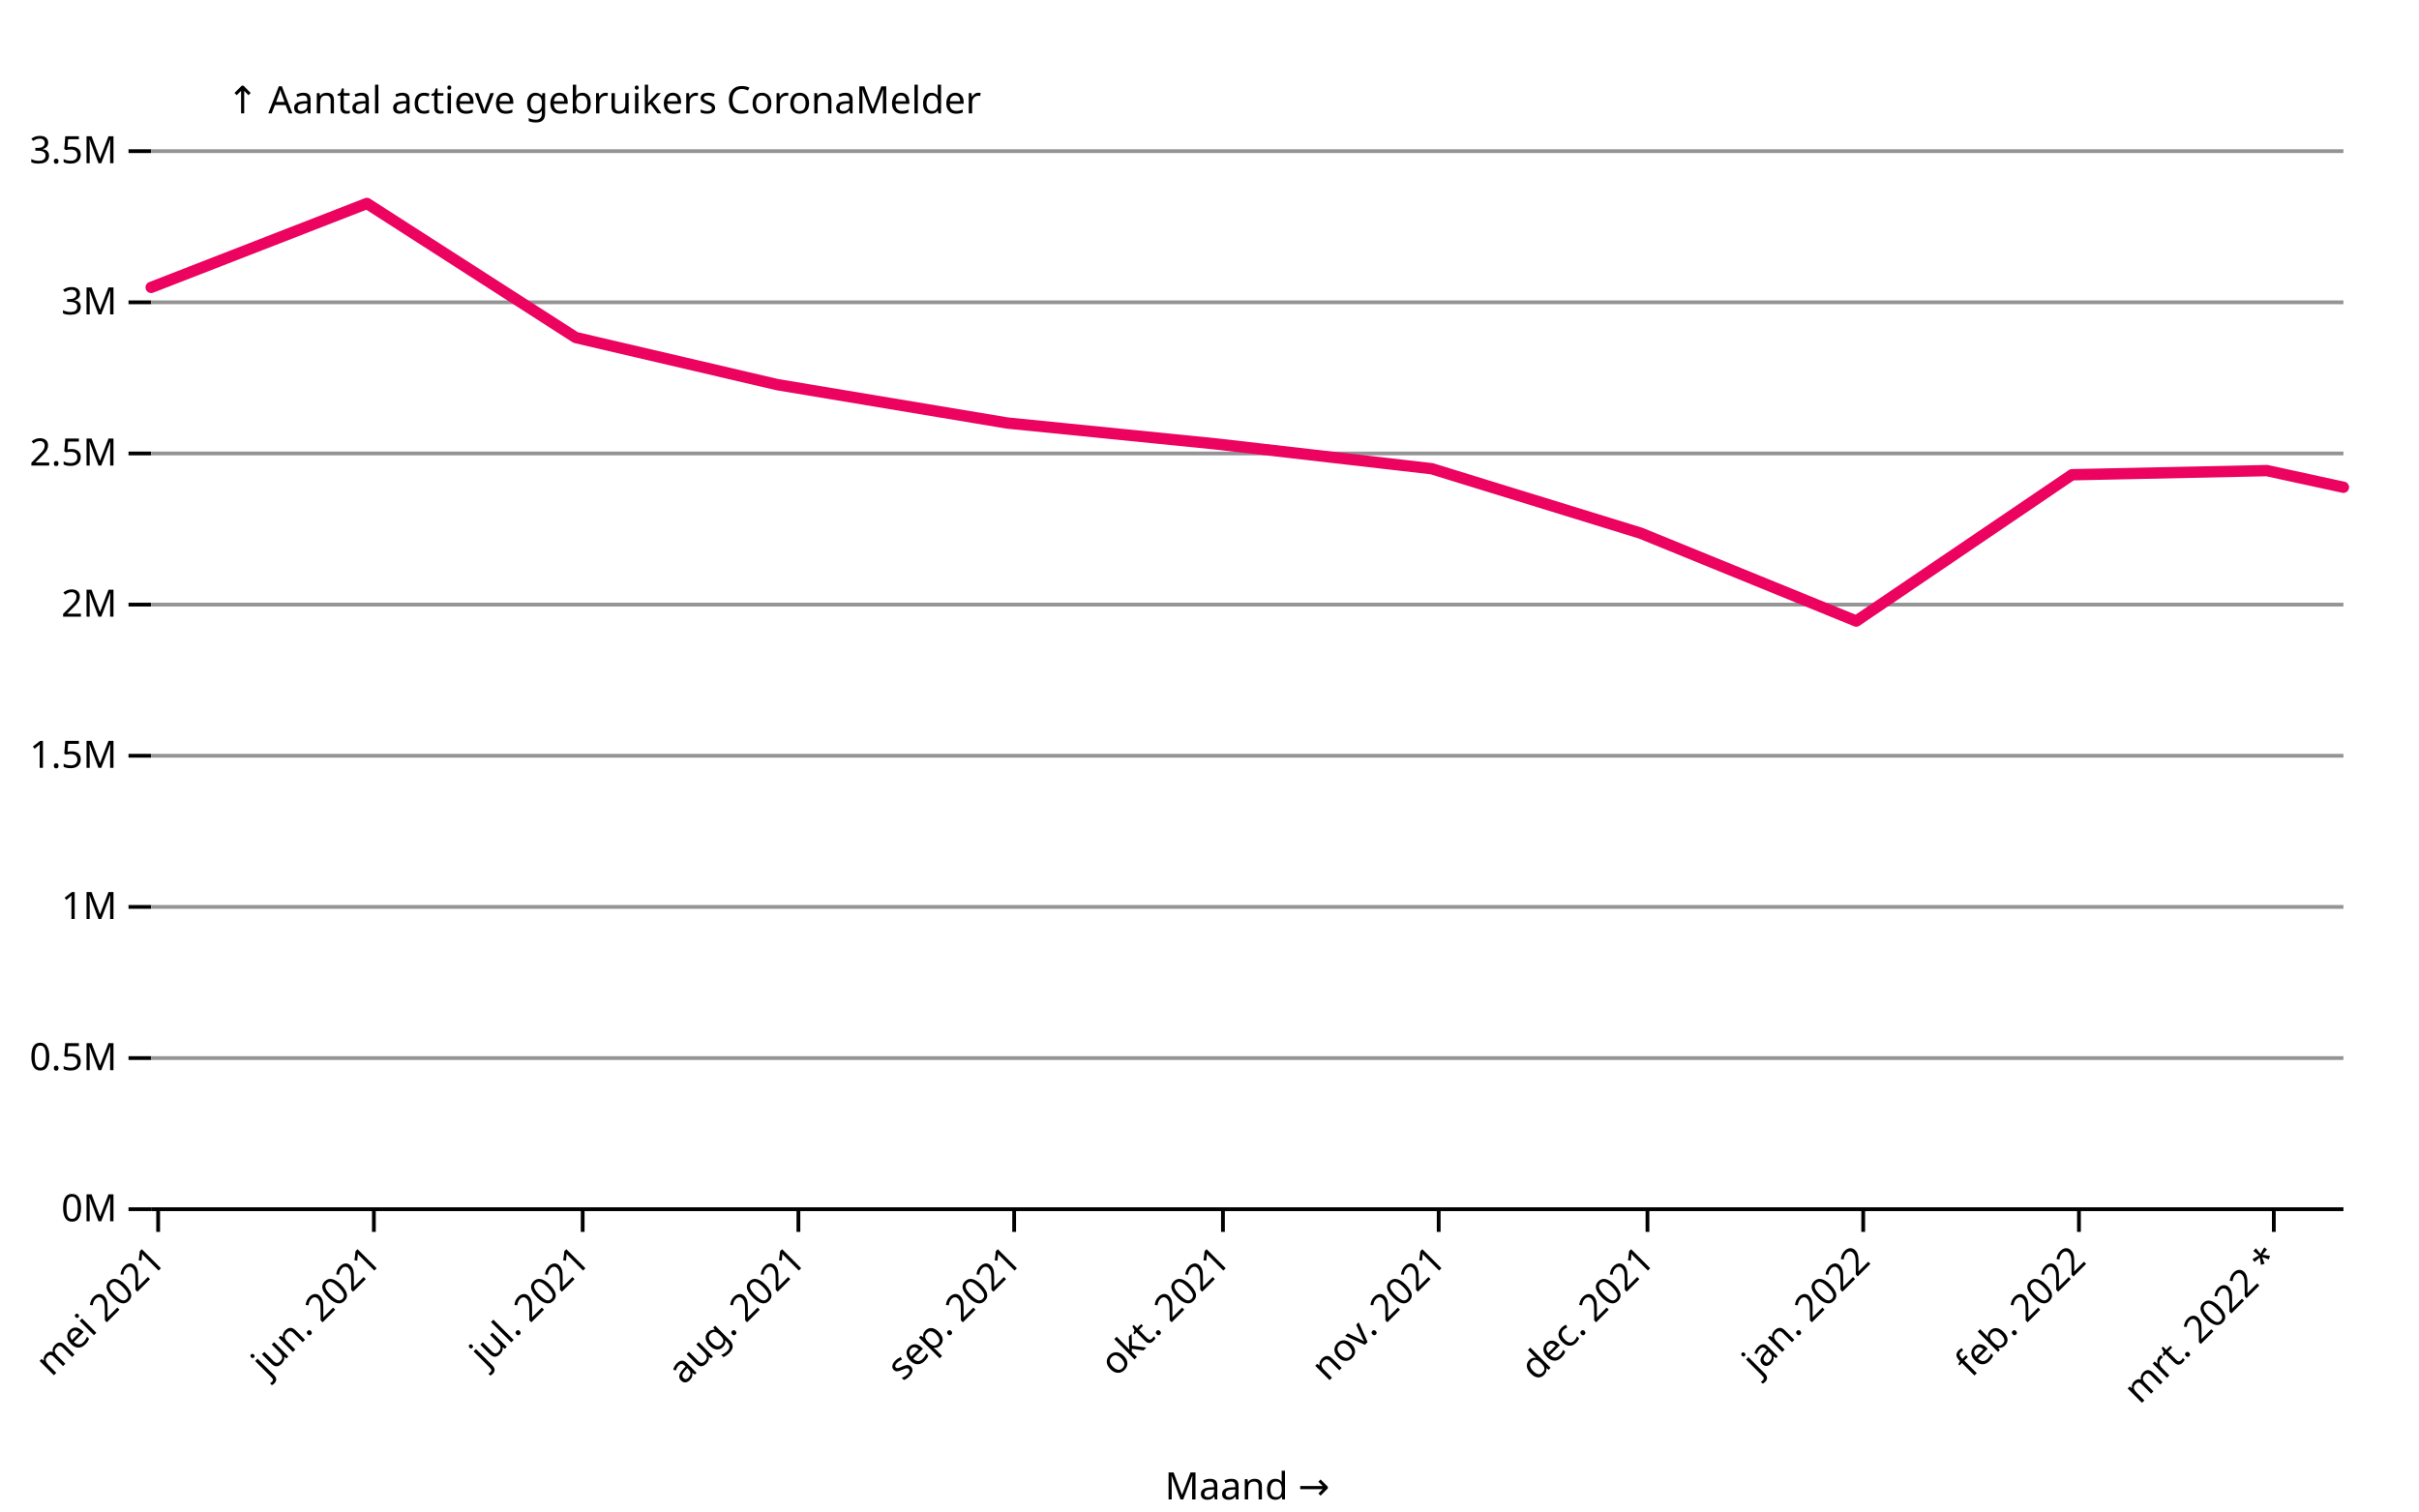
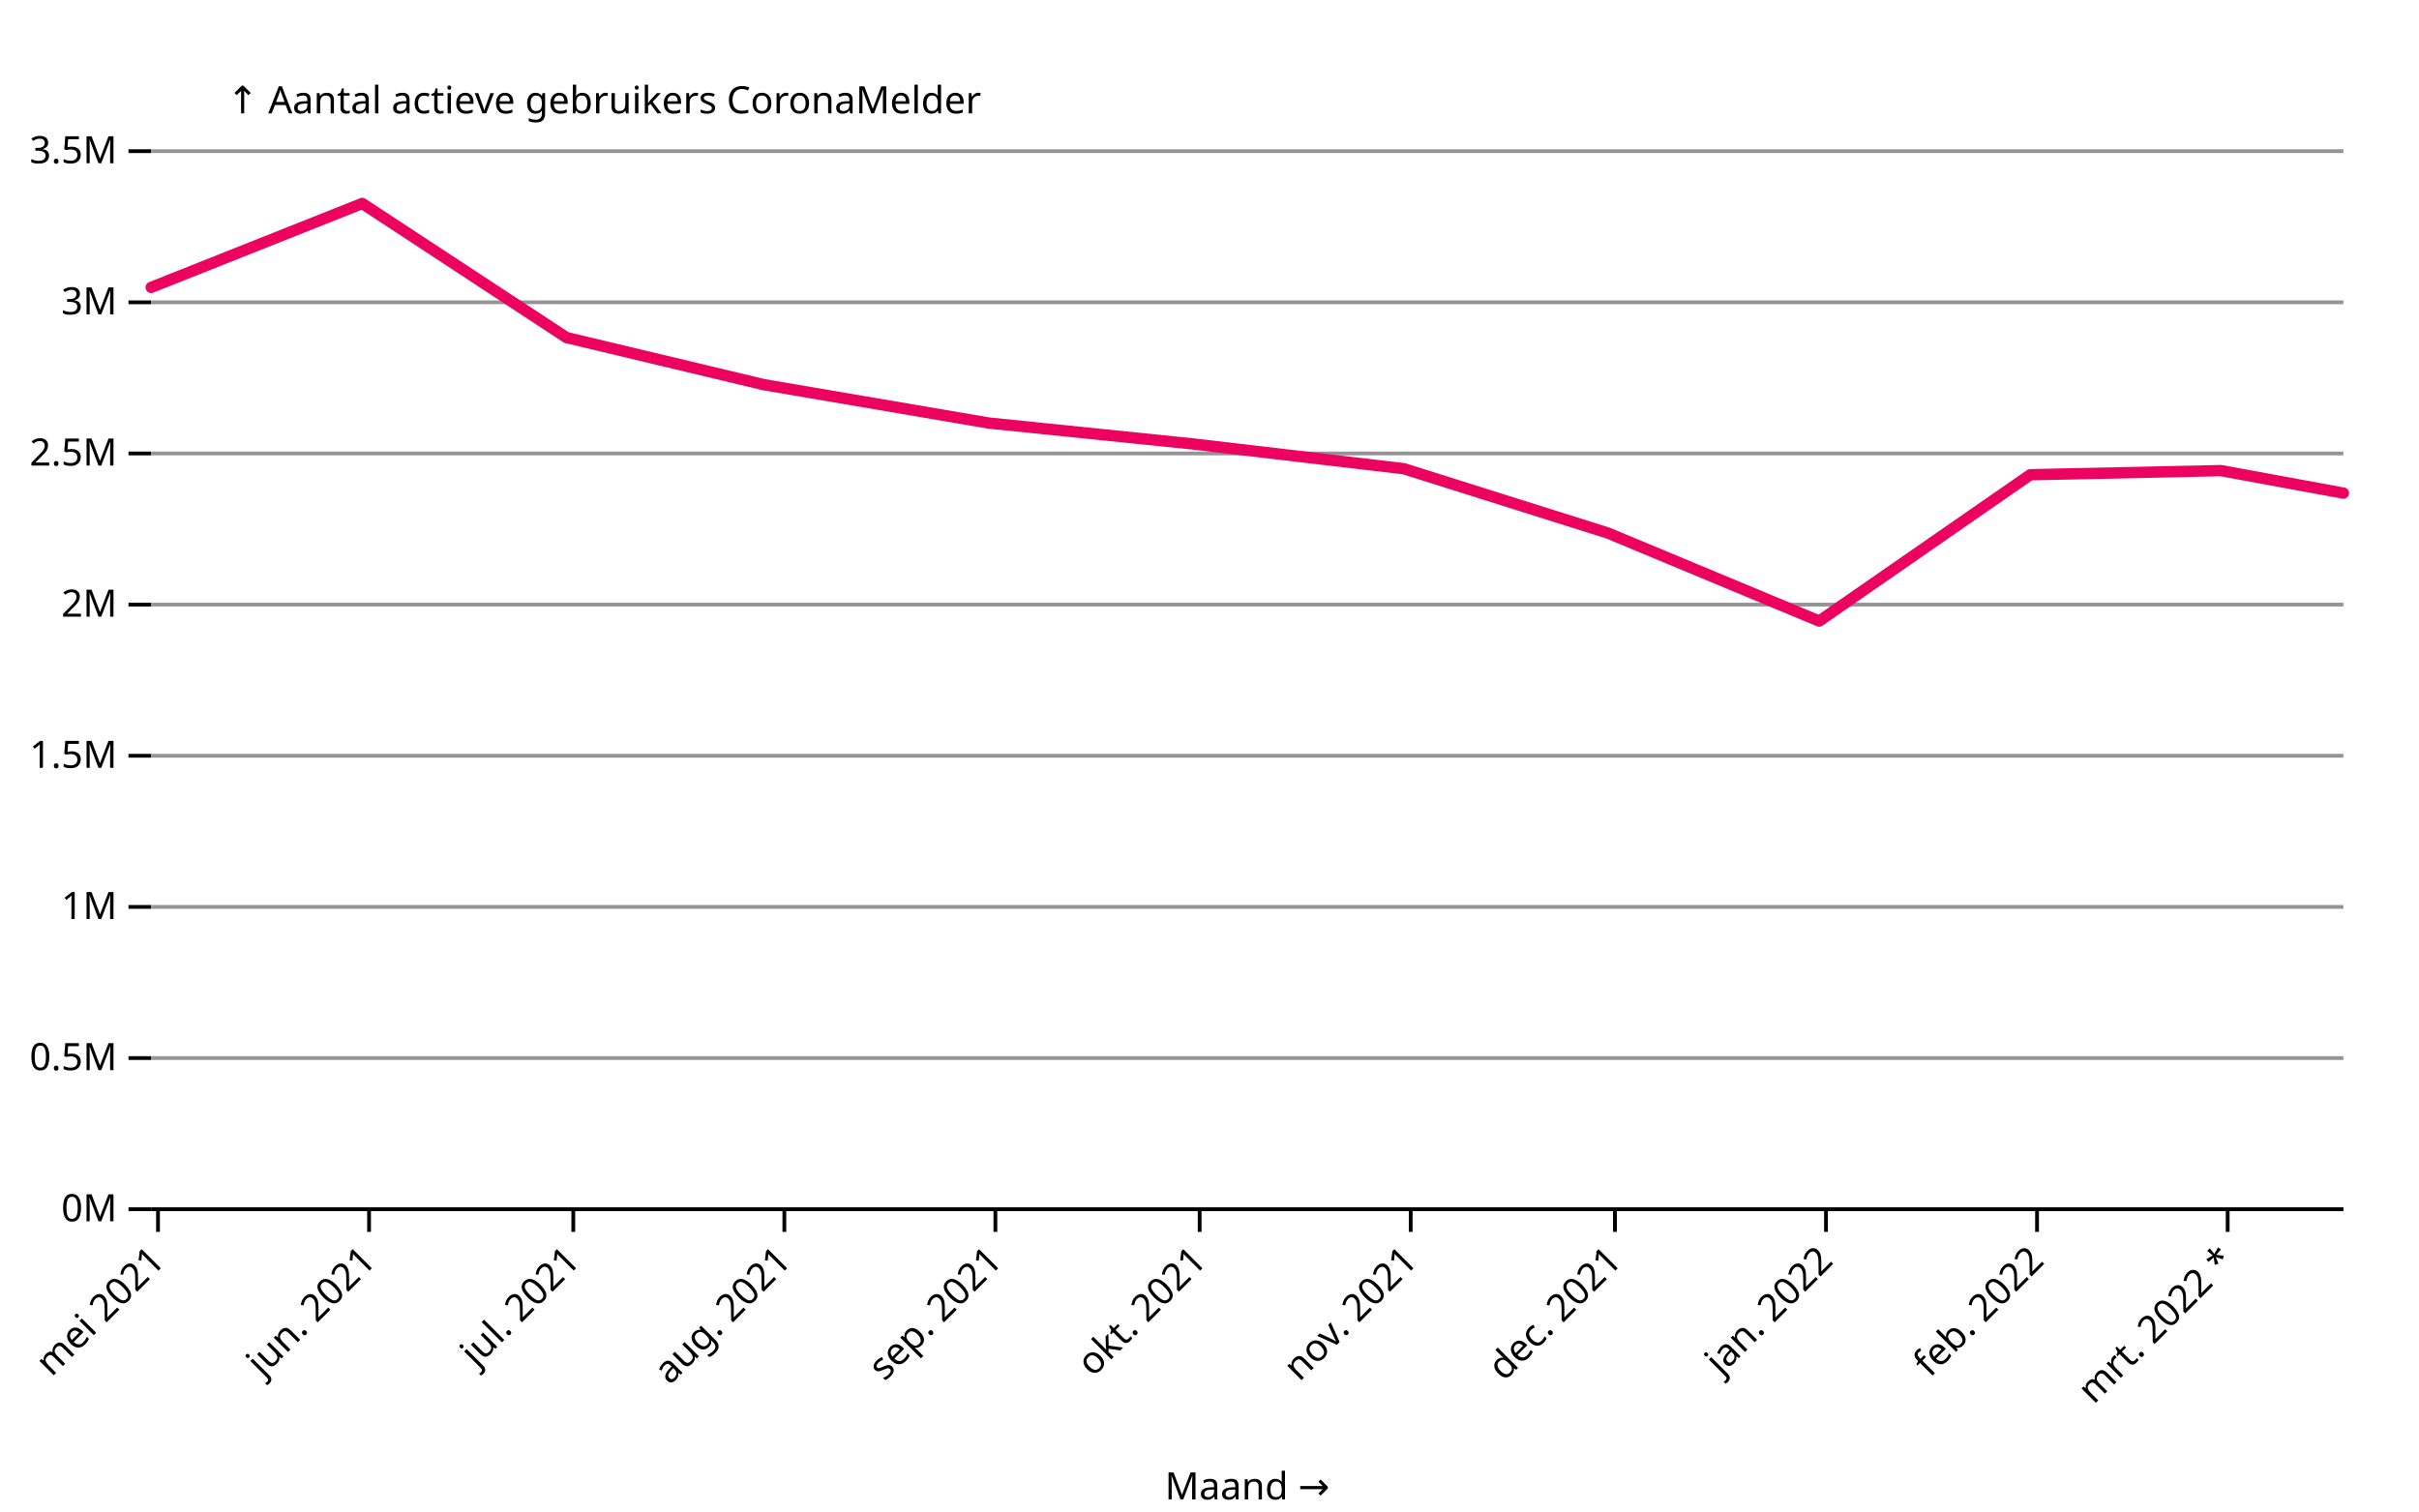
<svg xmlns="http://www.w3.org/2000/svg" class="plot-71039acf90665" fill="currentColor" font-family="system-ui, sans-serif" font-size="10" text-anchor="middle" width="640" height="400" viewBox="0 0 640 400">
  <style>
        line[stroke-opacity] {
            stroke-opacity: 1;
            stroke: #949494;
        }
</style>
  <style>
-         .plot-ffcf01f0265ce {
+         .plot-7ff37f82dde7a {
          display: block;
          background: white;
          height: auto;
          height: intrinsic;
          max-width: 100%;
        }
-         .plot-ffcf01f0265ce text,
-         .plot-ffcf01f0265ce tspan {
+         .plot-7ff37f82dde7a text,
+         .plot-7ff37f82dde7a tspan {
          white-space: pre;
        }
      </style>
  <g aria-label="y-axis" aria-description="↑ Aantal actieve gebruikers CoronaMelder" transform="translate(40,0)" fill="none" text-anchor="end" font-variant="tabular-nums">
    <g class="tick" opacity="1" transform="translate(0,320)">
      <line stroke="currentColor" x2="-6" />
      <line stroke="currentColor" x2="580" stroke-opacity="0.1" />
      <text fill="currentColor" x="-9" dy="0.32em">0M</text>
    </g>
    <g class="tick" opacity="1" transform="translate(0,280)">
      <line stroke="currentColor" x2="-6" />
      <line stroke="currentColor" x2="580" stroke-opacity="0.1" />
      <text fill="currentColor" x="-9" dy="0.32em">0.5M</text>
    </g>
    <g class="tick" opacity="1" transform="translate(0,240)">
      <line stroke="currentColor" x2="-6" />
      <line stroke="currentColor" x2="580" stroke-opacity="0.1" />
      <text fill="currentColor" x="-9" dy="0.32em">1M</text>
    </g>
    <g class="tick" opacity="1" transform="translate(0,200)">
      <line stroke="currentColor" x2="-6" />
      <line stroke="currentColor" x2="580" stroke-opacity="0.1" />
      <text fill="currentColor" x="-9" dy="0.32em">1.5M</text>
    </g>
    <g class="tick" opacity="1" transform="translate(0,160)">
      <line stroke="currentColor" x2="-6" />
      <line stroke="currentColor" x2="580" stroke-opacity="0.1" />
      <text fill="currentColor" x="-9" dy="0.32em">2M</text>
    </g>
    <g class="tick" opacity="1" transform="translate(0,120)">
      <line stroke="currentColor" x2="-6" />
      <line stroke="currentColor" x2="580" stroke-opacity="0.1" />
      <text fill="currentColor" x="-9" dy="0.32em">2.5M</text>
    </g>
    <g class="tick" opacity="1" transform="translate(0,80)">
      <line stroke="currentColor" x2="-6" />
      <line stroke="currentColor" x2="580" stroke-opacity="0.1" />
      <text fill="currentColor" x="-9" dy="0.32em">3M</text>
    </g>
    <g class="tick" opacity="1" transform="translate(0,40)">
      <line stroke="currentColor" x2="-6" />
      <line stroke="currentColor" x2="580" stroke-opacity="0.1" />
      <text fill="currentColor" x="-9" dy="0.32em">3.5M</text>
    </g>
    <text fill="currentColor" transform="translate(20,40)" dy="-1em" text-anchor="start">↑ Aantal actieve gebruikers CoronaMelder</text>
  </g>
  <g aria-label="x-axis" aria-description="Maand →" transform="translate(0,320)" fill="none" text-anchor="middle" font-variant="tabular-nums">
-     <g class="tick" opacity="1" transform="translate(41.84127,0)">
+     <g class="tick" opacity="1" transform="translate(41.80124,0)">
      <line stroke="currentColor" y2="6" />
      <text fill="currentColor" dy="0.32em" transform="translate(0, 11.82843) rotate(-45)" text-anchor="end">mei 2021</text>
    </g>
-     <g class="tick" opacity="1" transform="translate(98.92063,0)">
+     <g class="tick" opacity="1" transform="translate(97.63975,0)">
      <line stroke="currentColor" y2="6" />
      <text fill="currentColor" dy="0.32em" transform="translate(0, 11.82843) rotate(-45)" text-anchor="end">jun. 2021</text>
    </g>
-     <g class="tick" opacity="1" transform="translate(154.1587,0)">
+     <g class="tick" opacity="1" transform="translate(151.677,0)">
      <line stroke="currentColor" y2="6" />
      <text fill="currentColor" dy="0.32em" transform="translate(0, 11.82843) rotate(-45)" text-anchor="end">jul. 2021</text>
    </g>
-     <g class="tick" opacity="1" transform="translate(211.2381,0)">
+     <g class="tick" opacity="1" transform="translate(207.5155,0)">
      <line stroke="currentColor" y2="6" />
      <text fill="currentColor" dy="0.32em" transform="translate(0, 11.82843) rotate(-45)" text-anchor="end">aug. 2021</text>
    </g>
-     <g class="tick" opacity="1" transform="translate(268.3175,0)">
+     <g class="tick" opacity="1" transform="translate(263.354,0)">
      <line stroke="currentColor" y2="6" />
      <text fill="currentColor" dy="0.32em" transform="translate(0, 11.82843) rotate(-45)" text-anchor="end">sep. 2021</text>
    </g>
-     <g class="tick" opacity="1" transform="translate(323.5556,0)">
+     <g class="tick" opacity="1" transform="translate(317.3913,0)">
      <line stroke="currentColor" y2="6" />
      <text fill="currentColor" dy="0.32em" transform="translate(0, 11.82843) rotate(-45)" text-anchor="end">okt. 2021</text>
    </g>
-     <g class="tick" opacity="1" transform="translate(380.6349,0)">
+     <g class="tick" opacity="1" transform="translate(373.2298,0)">
      <line stroke="currentColor" y2="6" />
      <text fill="currentColor" dy="0.32em" transform="translate(0, 11.82843) rotate(-45)" text-anchor="end">nov. 2021</text>
    </g>
-     <g class="tick" opacity="1" transform="translate(435.873,0)">
+     <g class="tick" opacity="1" transform="translate(427.2671,0)">
      <line stroke="currentColor" y2="6" />
      <text fill="currentColor" dy="0.32em" transform="translate(0, 11.82843) rotate(-45)" text-anchor="end">dec. 2021</text>
    </g>
-     <g class="tick" opacity="1" transform="translate(492.9524,0)">
+     <g class="tick" opacity="1" transform="translate(483.1056,0)">
      <line stroke="currentColor" y2="6" />
      <text fill="currentColor" dy="0.32em" transform="translate(0, 11.82843) rotate(-45)" text-anchor="end">jan. 2022</text>
    </g>
-     <g class="tick" opacity="1" transform="translate(550.0317,0)">
+     <g class="tick" opacity="1" transform="translate(538.9441,0)">
      <line stroke="currentColor" y2="6" />
      <text fill="currentColor" dy="0.32em" transform="translate(0, 11.82843) rotate(-45)" text-anchor="end">feb. 2022</text>
    </g>
-     <g class="tick" opacity="1" transform="translate(601.5873,0)">
+     <g class="tick" opacity="1" transform="translate(589.3789,0)">
      <line stroke="currentColor" y2="6" />
      <text fill="currentColor" dy="0.32em" transform="translate(0, 11.82843) rotate(-45)" text-anchor="end">mrt. 2022 *</text>
    </g>
    <text fill="currentColor" transform="translate(330,80)" dy="-0.32em" text-anchor="middle">Maand →</text>
  </g>
  <g aria-label="line" fill="none" stroke="#ec025f" stroke-width="3" stroke-linejoin="round" stroke-linecap="round">
-     <path d="M40,76.052L97.079,53.84L152.317,89.33L205.714,101.802L266.476,111.944L321.714,117.48L378.794,124.04L434.032,141.083L491.111,164.355L548.19,125.635L599.746,124.538L620,128.945" />
+     <path d="M40,76.052L95.839,53.84L149.876,89.33L202.112,101.802L261.553,111.944L315.59,117.48L371.429,124.04L425.466,141.083L481.304,164.355L537.143,125.635L587.578,124.538L620,130.494" />
  </g>
  <g aria-label="rule" stroke="currentColor">
    <line x1="40" x2="620" y1="320" y2="320" />
  </g>
</svg>
